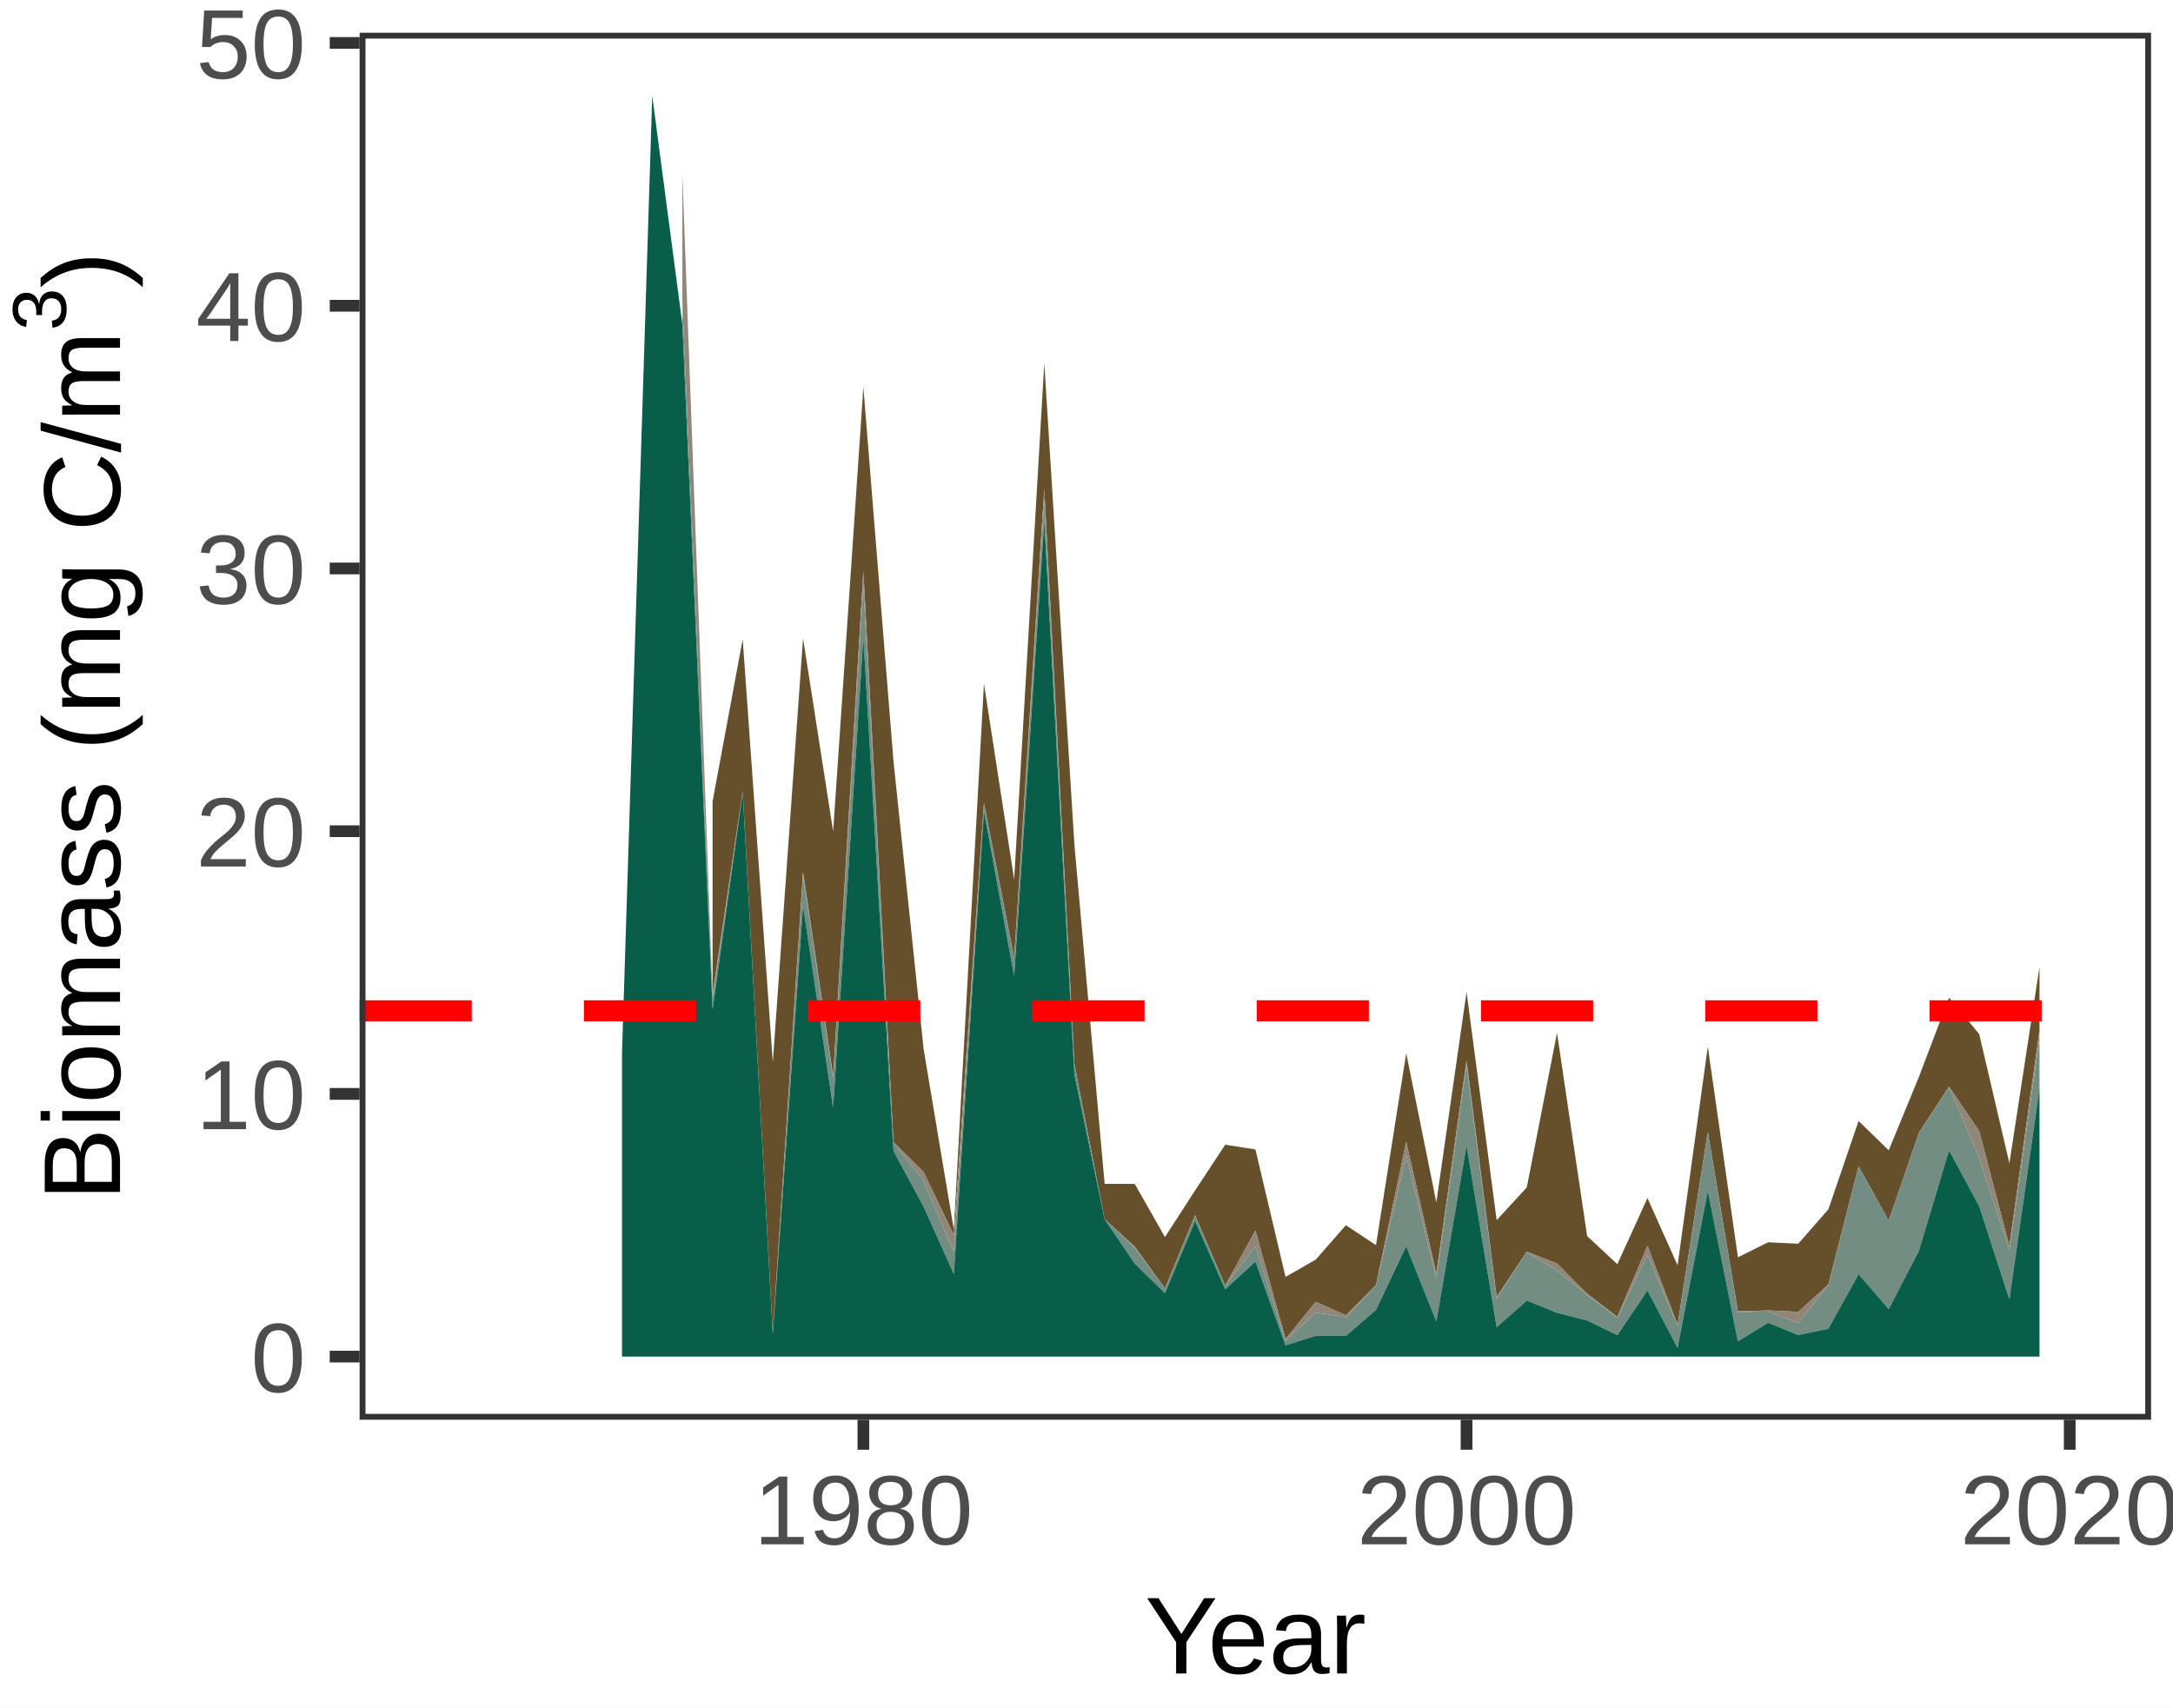
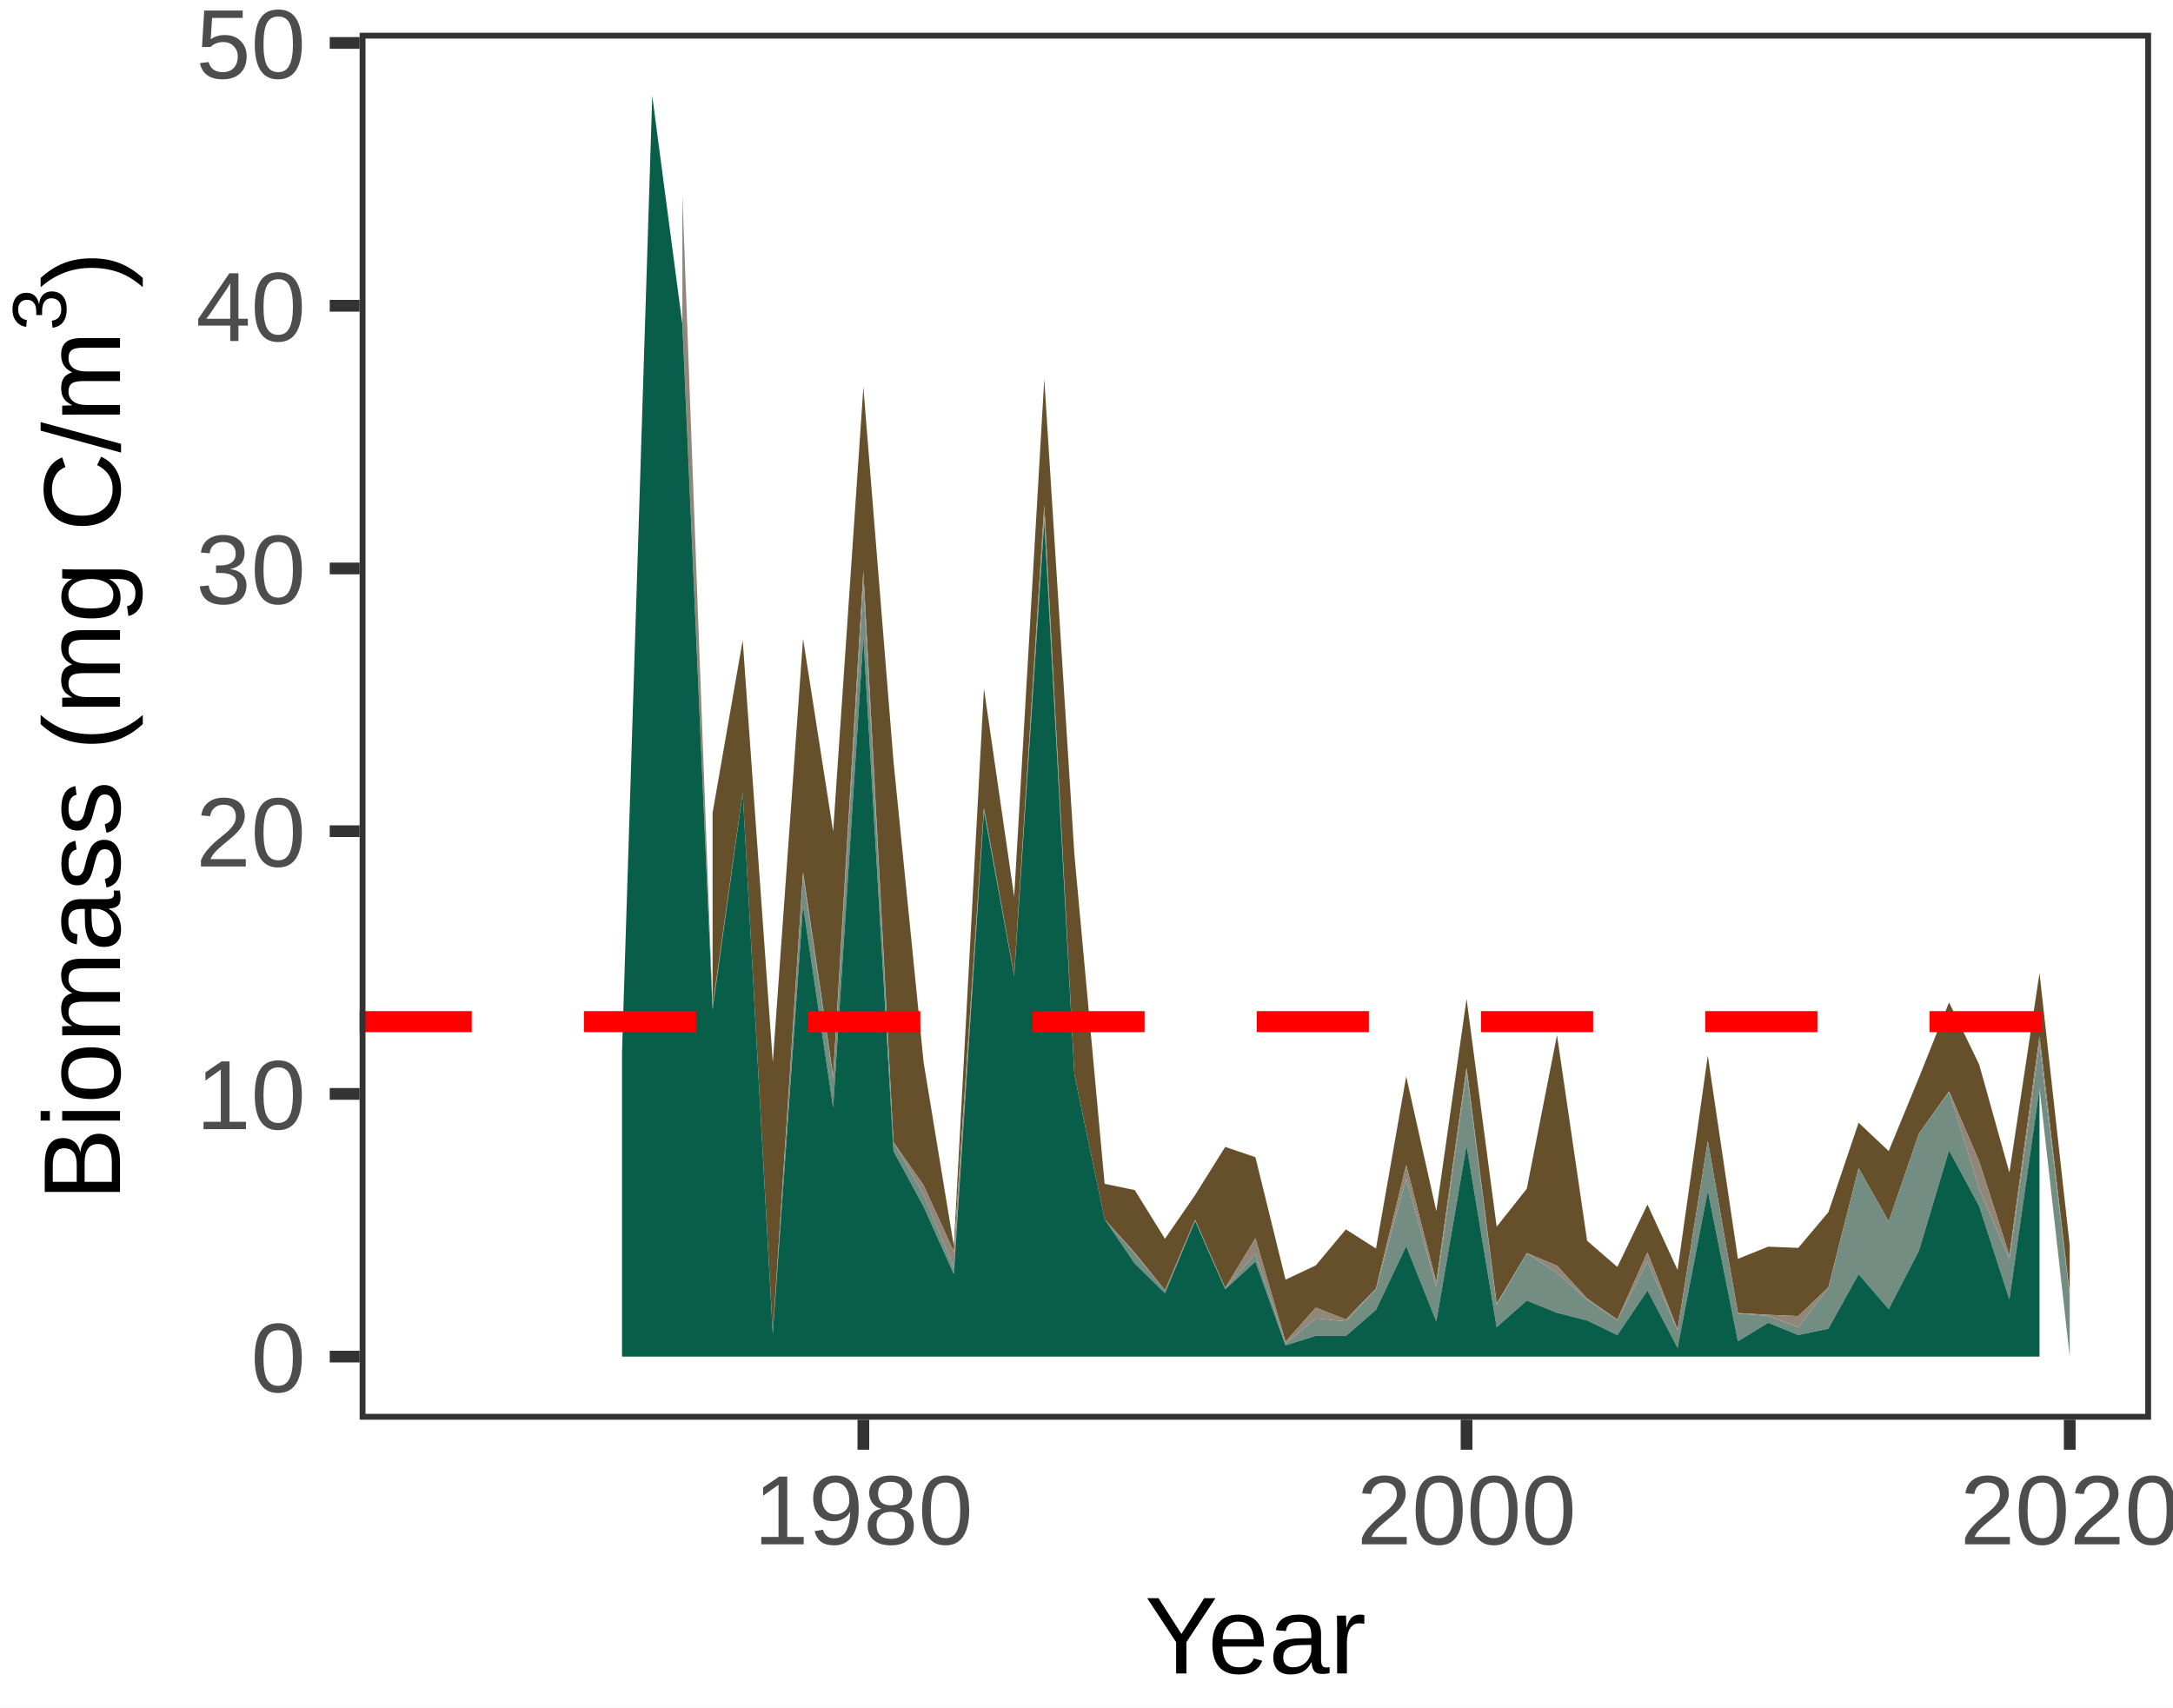
<svg xmlns="http://www.w3.org/2000/svg" class="svglite" width="198.43pt" height="155.91pt" viewBox="0 0 198.43 155.91">
  <defs>
    <style type="text/css">
    .svglite line, .svglite polyline, .svglite polygon, .svglite path, .svglite rect, .svglite circle {
      fill: none;
      stroke: #000000;
      stroke-linecap: round;
      stroke-linejoin: round;
      stroke-miterlimit: 10.00;
    }
  </style>
  </defs>
  <rect width="100%" height="100%" style="stroke: none; fill: #FFFFFF;" />
  <defs>
    <clipPath id="cpMC4wMHwxOTguNDN8MC4wMHwxNTUuOTE=">
      <rect x="0.00" y="0.00" width="198.43" height="155.91" />
    </clipPath>
  </defs>
  <g clip-path="url(#cpMC4wMHwxOTguNDN8MC4wMHwxNTUuOTE=)">
    <rect x="0.00" y="0.00" width="198.43" height="155.91" style="stroke-width: 1.07; stroke: #FFFFFF; fill: #FFFFFF;" />
  </g>
  <defs>
    <clipPath id="cpMzIuODR8MTk2LjQzfDIuOTl8MTI5LjY0">
      <rect x="32.84" y="2.99" width="163.59" height="126.65" />
    </clipPath>
  </defs>
  <g clip-path="url(#cpMzIuODR8MTk2LjQzfDIuOTl8MTI5LjY0)">
    <rect x="32.84" y="2.99" width="163.59" height="126.65" style="stroke-width: 1.07; stroke: none; fill: #FFFFFF;" />
-     <polygon points="65.07,73.18 67.82,58.37 70.57,97.01 73.33,58.29 76.08,75.92 78.84,35.36 81.59,69.51 84.34,95.79 87.10,112.27 89.85,62.43 92.61,80.31 95.36,33.15 98.11,77.12 100.87,108.10 103.62,108.11 106.38,112.96 109.13,108.71 111.88,104.53 114.64,104.96 117.39,116.60 120.15,115.02 122.90,111.88 125.65,113.70 128.41,96.17 131.16,109.80 133.92,90.58 136.67,111.42 139.42,108.43 142.18,94.32 144.93,112.87 147.69,115.44 150.44,109.40 153.19,115.54 155.95,95.57 158.70,114.81 161.46,113.44 164.21,113.57 166.96,110.43 169.72,102.36 172.47,105.04 175.23,98.33 177.98,91.10 180.73,94.42 183.49,106.22 186.24,88.29 186.24,94.07 183.49,113.78 180.73,103.29 177.98,99.23 175.23,103.44 172.47,111.47 169.72,106.51 166.96,117.30 164.21,119.79 161.46,119.66 158.70,119.75 155.95,103.37 153.19,120.97 150.44,113.76 147.69,120.25 144.93,118.14 142.18,115.38 139.42,114.30 136.67,118.44 133.92,96.86 131.16,116.30 128.41,104.27 125.65,117.35 122.90,120.11 120.15,118.88 117.39,122.27 114.64,112.36 111.88,117.40 109.13,110.97 106.38,117.66 103.62,113.84 100.87,111.33 98.11,97.19 95.36,44.66 92.61,87.48 89.85,73.34 87.10,112.79 84.34,107.02 81.59,104.31 78.84,52.16 76.08,98.24 73.33,79.63 70.57,121.73 67.82,72.28 65.07,90.82 " style="stroke-width: 0.00; stroke: none; fill: #664F2B;" />
-     <polyline points="65.07,73.18 67.82,58.37 70.57,97.01 73.33,58.29 76.08,75.92 78.84,35.36 81.59,69.51 84.34,95.79 87.10,112.27 89.85,62.43 92.61,80.31 95.36,33.15 98.11,77.12 100.87,108.10 103.62,108.11 106.38,112.96 109.13,108.71 111.88,104.53 114.64,104.96 117.39,116.60 120.15,115.02 122.90,111.88 125.65,113.70 128.41,96.17 131.16,109.80 133.92,90.58 136.67,111.42 139.42,108.43 142.18,94.32 144.93,112.87 147.69,115.44 150.44,109.40 153.19,115.54 155.95,95.57 158.70,114.81 161.46,113.44 164.21,113.57 166.96,110.43 169.72,102.36 172.47,105.04 175.23,98.33 177.98,91.10 180.73,94.42 183.49,106.22 186.24,88.29 " style="stroke-width: 1.07; stroke: none;" />
-     <polygon points="62.31,15.87 65.07,90.82 67.82,72.28 70.57,121.73 73.33,79.63 76.08,98.24 78.84,52.16 81.59,104.31 84.34,107.02 87.10,112.79 89.85,73.34 92.61,87.48 95.36,44.66 98.11,97.19 100.87,111.33 103.62,113.84 106.38,117.66 109.13,110.97 111.88,117.40 114.64,112.36 117.39,122.27 120.15,118.88 122.90,120.11 125.65,117.35 128.41,104.27 131.16,116.30 133.92,96.86 136.67,118.44 139.42,114.30 142.18,115.38 144.93,118.14 147.69,120.25 150.44,113.76 153.19,120.97 155.95,103.37 158.70,119.75 161.46,119.66 164.21,119.79 166.96,117.30 169.72,106.51 172.47,111.47 175.23,103.44 177.98,99.23 180.73,103.29 183.49,113.78 186.24,94.07 186.24,94.82 183.49,114.15 180.73,105.76 177.98,99.26 175.23,103.45 172.47,111.47 169.72,106.52 166.96,117.35 164.21,120.81 161.46,119.77 158.70,119.80 155.95,103.39 153.19,121.03 150.44,114.59 147.69,120.31 144.93,118.26 142.18,116.01 139.42,114.33 136.67,118.54 133.92,97.25 131.16,116.73 128.41,105.51 125.65,117.39 122.90,120.28 120.15,119.86 117.39,122.43 114.64,113.79 111.88,117.41 109.13,110.99 106.38,117.67 103.62,113.92 100.87,111.33 98.11,97.19 95.36,45.70 92.61,87.50 89.85,73.42 87.10,114.30 84.34,107.85 81.59,104.32 78.84,53.37 76.08,98.40 73.33,79.95 70.57,121.73 67.82,72.28 65.07,91.13 62.31,27.53 " style="stroke-width: 0.00; stroke: none; fill: #928678;" />
-     <polyline points="62.31,15.87 65.07,90.82 67.82,72.28 70.57,121.73 73.33,79.63 76.08,98.24 78.84,52.16 81.59,104.31 84.34,107.02 87.10,112.79 89.85,73.34 92.61,87.48 95.36,44.66 98.11,97.19 100.87,111.33 103.62,113.84 106.38,117.66 109.13,110.97 111.88,117.40 114.64,112.36 117.39,122.27 120.15,118.88 122.90,120.11 125.65,117.35 128.41,104.27 131.16,116.30 133.92,96.86 136.67,118.44 139.42,114.30 142.18,115.38 144.93,118.14 147.69,120.25 150.44,113.76 153.19,120.97 155.95,103.37 158.70,119.75 161.46,119.66 164.21,119.79 166.96,117.30 169.72,106.51 172.47,111.47 175.23,103.44 177.98,99.23 180.73,103.29 183.49,113.78 186.24,94.07 " style="stroke-width: 1.07; stroke: none;" />
-     <polygon points="62.31,27.53 65.07,91.13 67.82,72.28 70.57,121.73 73.33,79.95 76.08,98.40 78.84,53.37 81.59,104.32 84.34,107.85 87.10,114.30 89.85,73.42 92.61,87.50 95.36,45.70 98.11,97.19 100.87,111.33 103.62,113.92 106.38,117.67 109.13,110.99 111.88,117.41 114.64,113.79 117.39,122.43 120.15,119.86 122.90,120.28 125.65,117.39 128.41,105.51 131.16,116.73 133.92,97.25 136.67,118.54 139.42,114.33 142.18,116.01 144.93,118.26 147.69,120.31 150.44,114.59 153.19,121.03 155.95,103.39 158.70,119.80 161.46,119.77 164.21,120.81 166.96,117.35 169.72,106.52 172.47,111.47 175.23,103.45 177.98,99.26 180.73,105.76 183.49,114.15 186.24,94.82 186.24,99.37 183.49,118.66 180.73,110.14 177.98,105.05 175.23,114.21 172.47,119.54 169.72,116.35 166.96,121.33 164.21,121.91 161.46,120.79 158.70,122.48 155.95,108.74 153.19,123.08 150.44,117.84 147.69,121.92 144.93,120.58 142.18,119.88 139.42,118.76 136.67,121.19 133.92,104.60 131.16,120.67 128.41,113.79 125.65,119.61 122.90,121.99 120.15,121.98 117.39,122.85 114.64,115.20 111.88,117.73 109.13,111.49 106.38,118.09 103.62,115.38 100.87,111.34 98.11,98.14 95.36,47.62 92.61,89.14 89.85,74.08 87.10,116.34 84.34,110.19 81.59,105.11 78.84,58.17 76.08,101.15 73.33,82.69 70.57,121.84 67.82,72.39 65.07,92.19 62.31,29.60 " style="stroke-width: 0.00; stroke: none; fill: #748D83;" />
-     <polyline points="62.31,27.53 65.07,91.13 67.82,72.28 70.57,121.73 73.33,79.95 76.08,98.40 78.84,53.37 81.59,104.32 84.34,107.85 87.10,114.30 89.85,73.42 92.61,87.50 95.36,45.70 98.11,97.19 100.87,111.33 103.62,113.92 106.38,117.67 109.13,110.99 111.88,117.41 114.64,113.79 117.39,122.43 120.15,119.86 122.90,120.28 125.65,117.39 128.41,105.51 131.16,116.73 133.92,97.25 136.67,118.54 139.42,114.33 142.18,116.01 144.93,118.26 147.69,120.31 150.44,114.59 153.19,121.03 155.95,103.39 158.70,119.80 161.46,119.77 164.21,120.81 166.96,117.35 169.72,106.52 172.47,111.47 175.23,103.45 177.98,99.26 180.73,105.76 183.49,114.15 186.24,94.82 " style="stroke-width: 1.07; stroke: none;" />
+     <polygon points="65.07,74.23 67.82,58.47 70.57,97.01 73.33,58.32 76.08,75.92 78.84,35.36 81.59,69.51 84.34,97.00 87.10,113.78 89.85,62.87 92.61,81.89 95.36,34.60 98.11,78.05 100.87,108.10 103.62,108.67 106.38,113.12 109.13,109.13 111.88,104.73 114.64,105.67 117.39,116.85 120.15,115.55 122.90,112.26 125.65,114.01 128.41,98.29 131.16,110.60 133.92,91.21 136.67,112.02 139.42,108.55 142.18,94.52 144.93,113.30 147.69,115.69 150.44,109.99 153.19,115.97 155.95,96.39 158.70,114.95 161.46,113.84 164.21,113.95 166.96,110.69 169.72,102.52 172.47,105.11 175.23,98.40 177.98,91.53 180.73,97.20 183.49,107.07 186.24,88.85 189.00,113.73 189.00,118.11 186.24,94.63 183.49,114.63 180.73,106.06 177.98,99.66 175.23,103.51 172.47,111.54 169.72,106.67 166.96,117.56 164.21,120.18 161.46,120.06 158.70,119.90 155.95,104.19 153.19,121.40 150.44,114.35 147.69,120.50 144.93,118.57 142.18,115.58 139.42,114.42 136.67,119.04 133.92,97.49 131.16,117.10 128.41,106.39 125.65,117.66 122.90,120.49 120.15,119.41 117.39,122.52 114.64,113.07 111.88,117.61 109.13,111.38 106.38,117.82 103.62,114.39 100.87,111.34 98.11,98.12 95.36,46.11 92.61,89.06 89.85,73.78 87.10,114.30 84.34,108.23 81.59,104.31 78.84,52.17 76.08,98.24 73.33,79.66 70.57,121.73 67.82,72.37 65.07,91.87 " style="stroke-width: 0.00; stroke: none; fill: #664F2B;" />
+     <polyline points="65.07,74.23 67.82,58.47 70.57,97.01 73.33,58.32 76.08,75.92 78.84,35.36 81.59,69.51 84.34,97.00 87.10,113.78 89.85,62.87 92.61,81.89 95.36,34.60 98.11,78.05 100.87,108.10 103.62,108.67 106.38,113.12 109.13,109.13 111.88,104.73 114.64,105.67 117.39,116.85 120.15,115.55 122.90,112.26 125.65,114.01 128.41,98.29 131.16,110.60 133.92,91.21 136.67,112.02 139.42,108.55 142.18,94.52 144.93,113.30 147.69,115.69 150.44,109.99 153.19,115.97 155.95,96.39 158.70,114.95 161.46,113.84 164.21,113.95 166.96,110.69 169.72,102.52 172.47,105.11 175.23,98.40 177.98,91.53 180.73,97.20 183.49,107.07 186.24,88.85 189.00,113.73 " style="stroke-width: 1.07; stroke: none;" />
+     <polygon points="62.31,17.75 65.07,91.87 67.82,72.37 70.57,121.73 73.33,79.66 76.08,98.24 78.84,52.17 81.59,104.31 84.34,108.23 87.10,114.30 89.85,73.78 92.61,89.06 95.36,46.11 98.11,98.12 100.87,111.34 103.62,114.39 106.38,117.82 109.13,111.38 111.88,117.61 114.64,113.07 117.39,122.52 120.15,119.41 122.90,120.49 125.65,117.66 128.41,106.39 131.16,117.10 133.92,97.49 136.67,119.04 139.42,114.42 142.18,115.58 144.93,118.57 147.69,120.50 150.44,114.35 153.19,121.40 155.95,104.19 158.70,119.90 161.46,120.06 164.21,120.18 166.96,117.56 169.72,106.67 172.47,111.54 175.23,103.51 177.98,99.66 180.73,106.06 183.49,114.63 186.24,94.63 189.00,118.11 189.00,118.33 186.24,95.38 183.49,115.00 180.73,108.53 177.98,99.70 175.23,103.51 172.47,111.54 169.72,106.67 166.96,117.61 164.21,121.20 161.46,120.17 158.70,119.94 155.95,104.21 153.19,121.46 150.44,115.19 147.69,120.56 144.93,118.69 142.18,116.22 139.42,114.44 136.67,119.14 133.92,97.88 131.16,117.53 128.41,107.63 125.65,117.70 122.90,120.66 120.15,120.39 117.39,122.68 114.64,114.50 111.88,117.61 109.13,111.41 106.38,117.83 103.62,114.47 100.87,111.34 98.11,98.12 95.36,47.15 92.61,89.08 89.85,73.86 87.10,115.81 84.34,109.07 81.59,104.32 78.84,53.38 76.08,98.40 73.33,79.98 70.57,121.73 67.82,72.38 65.07,92.19 62.31,29.41 " style="stroke-width: 0.00; stroke: none; fill: #928678;" />
+     <polyline points="62.31,17.75 65.07,91.87 67.82,72.37 70.57,121.73 73.33,79.66 76.08,98.24 78.84,52.17 81.59,104.31 84.34,108.23 87.10,114.30 89.85,73.78 92.61,89.06 95.36,46.11 98.11,98.12 100.87,111.34 103.62,114.39 106.38,117.82 109.13,111.38 111.88,117.61 114.64,113.07 117.39,122.52 120.15,119.41 122.90,120.49 125.65,117.66 128.41,106.39 131.16,117.10 133.92,97.49 136.67,119.04 139.42,114.42 142.18,115.58 144.93,118.57 147.69,120.50 150.44,114.35 153.19,121.40 155.95,104.19 158.70,119.90 161.46,120.06 164.21,120.18 166.96,117.56 169.72,106.67 172.47,111.54 175.23,103.51 177.98,99.66 180.73,106.06 183.49,114.63 186.24,94.63 189.00,118.11 " style="stroke-width: 1.07; stroke: none;" />
+     <polygon points="62.31,29.41 65.07,92.19 67.82,72.38 70.57,121.73 73.33,79.98 76.08,98.40 78.84,53.38 81.59,104.32 84.34,109.07 87.10,115.81 89.85,73.86 92.61,89.08 95.36,47.15 98.11,98.12 100.87,111.34 103.62,114.47 106.38,117.83 109.13,111.41 111.88,117.61 114.64,114.50 117.39,122.68 120.15,120.39 122.90,120.66 125.65,117.70 128.41,107.63 131.16,117.53 133.92,97.88 136.67,119.14 139.42,114.44 142.18,116.22 144.93,118.69 147.69,120.56 150.44,115.19 153.19,121.46 155.95,104.21 158.70,119.94 161.46,120.17 164.21,121.20 166.96,117.61 169.72,106.67 172.47,111.54 175.23,103.51 177.98,99.70 180.73,108.53 183.49,115.00 186.24,95.38 189.00,118.33 189.00,123.88 186.24,99.37 183.49,118.66 180.73,110.14 177.98,105.05 175.23,114.21 172.47,119.54 169.72,116.35 166.96,121.33 164.21,121.91 161.46,120.79 158.70,122.48 155.95,108.74 153.19,123.08 150.44,117.84 147.69,121.92 144.93,120.58 142.18,119.88 139.42,118.76 136.67,121.19 133.92,104.60 131.16,120.67 128.41,113.79 125.65,119.61 122.90,121.99 120.15,121.98 117.39,122.85 114.64,115.20 111.88,117.73 109.13,111.49 106.38,118.09 103.62,115.38 100.87,111.34 98.11,98.14 95.36,47.62 92.61,89.14 89.85,74.08 87.10,116.34 84.34,110.19 81.59,105.11 78.84,58.17 76.08,101.15 73.33,82.69 70.57,121.84 67.82,72.39 65.07,92.19 62.31,29.60 " style="stroke-width: 0.00; stroke: none; fill: #748D83;" />
+     <polyline points="62.31,29.41 65.07,92.19 67.82,72.38 70.57,121.73 73.33,79.98 76.08,98.40 78.84,53.38 81.59,104.32 84.34,109.07 87.10,115.81 89.85,73.86 92.61,89.08 95.36,47.15 98.11,98.12 100.87,111.34 103.62,114.47 106.38,117.83 109.13,111.41 111.88,117.61 114.64,114.50 117.39,122.68 120.15,120.39 122.90,120.66 125.65,117.70 128.41,107.63 131.16,117.53 133.92,97.88 136.67,119.14 139.42,114.44 142.18,116.22 144.93,118.69 147.69,120.56 150.44,115.19 153.19,121.46 155.95,104.21 158.70,119.94 161.46,120.17 164.21,121.20 166.96,117.61 169.72,106.67 172.47,111.54 175.23,103.51 177.98,99.70 180.73,108.53 183.49,115.00 186.24,95.38 189.00,118.33 " style="stroke-width: 1.07; stroke: none;" />
    <polygon points="56.80,96.11 59.56,8.75 62.31,29.60 65.07,92.19 67.82,72.39 70.57,121.84 73.33,82.69 76.08,101.15 78.84,58.17 81.59,105.11 84.34,110.19 87.10,116.34 89.85,74.08 92.61,89.14 95.36,47.62 98.11,98.14 100.87,111.34 103.62,115.38 106.38,118.09 109.13,111.49 111.88,117.73 114.64,115.20 117.39,122.85 120.15,121.98 122.90,121.99 125.65,119.61 128.41,113.79 131.16,120.67 133.92,104.60 136.67,121.19 139.42,118.76 142.18,119.88 144.93,120.58 147.69,121.92 150.44,117.84 153.19,123.08 155.95,108.74 158.70,122.48 161.46,120.79 164.21,121.91 166.96,121.33 169.72,116.35 172.47,119.54 175.23,114.21 177.98,105.05 180.73,110.14 183.49,118.66 186.24,99.37 186.24,123.88 183.49,123.88 180.73,123.88 177.98,123.88 175.23,123.88 172.47,123.88 169.72,123.88 166.96,123.88 164.21,123.88 161.46,123.88 158.70,123.88 155.95,123.88 153.19,123.88 150.44,123.88 147.69,123.88 144.93,123.88 142.18,123.88 139.42,123.88 136.67,123.88 133.92,123.88 131.16,123.88 128.41,123.88 125.65,123.88 122.90,123.88 120.15,123.88 117.39,123.88 114.64,123.88 111.88,123.88 109.13,123.88 106.38,123.88 103.62,123.88 100.87,123.88 98.11,123.88 95.36,123.88 92.61,123.88 89.85,123.88 87.10,123.88 84.34,123.88 81.59,123.88 78.84,123.88 76.08,123.88 73.33,123.88 70.57,123.88 67.82,123.88 65.07,123.88 62.31,123.88 59.56,123.88 56.80,123.88 " style="stroke-width: 0.00; stroke: none; fill: #095E49;" />
    <polyline points="56.80,96.11 59.56,8.75 62.31,29.60 65.07,92.19 67.82,72.39 70.57,121.84 73.33,82.69 76.08,101.15 78.84,58.17 81.59,105.11 84.34,110.19 87.10,116.34 89.85,74.08 92.61,89.14 95.36,47.62 98.11,98.14 100.87,111.34 103.62,115.38 106.38,118.09 109.13,111.49 111.88,117.73 114.64,115.20 117.39,122.85 120.15,121.98 122.90,121.99 125.65,119.61 128.41,113.79 131.16,120.67 133.92,104.60 136.67,121.19 139.42,118.76 142.18,119.88 144.93,120.58 147.69,121.92 150.44,117.84 153.19,123.08 155.95,108.74 158.70,122.48 161.46,120.79 164.21,121.91 166.96,121.33 169.72,116.35 172.47,119.54 175.23,114.21 177.98,105.05 180.73,110.14 183.49,118.66 186.24,99.37 " style="stroke-width: 1.07; stroke: none;" />
-     <line x1="32.84" y1="92.30" x2="196.43" y2="92.30" style="stroke-width: 1.92; stroke: #FF0000; stroke-dasharray: 10.24,10.24; stroke-linecap: butt;" />
+     <line x1="32.84" y1="93.29" x2="196.43" y2="93.29" style="stroke-width: 1.92; stroke: #FF0000; stroke-dasharray: 10.24,10.24; stroke-linecap: butt;" />
    <rect x="32.84" y="2.99" width="163.59" height="126.65" style="stroke-width: 1.07; stroke: #333333;" />
  </g>
  <g clip-path="url(#cpMC4wMHwxOTguNDN8MC4wMHwxNTUuOTE=)">
    <text x="27.91" y="127.11" text-anchor="end" style="font-size: 9.00px; fill: #4D4D4D; font-family: Arial;" textLength="5.00px" lengthAdjust="spacingAndGlyphs">0</text>
    <text x="27.91" y="103.11" text-anchor="end" style="font-size: 9.00px; fill: #4D4D4D; font-family: Arial;" textLength="10.01px" lengthAdjust="spacingAndGlyphs">10</text>
    <text x="27.91" y="79.12" text-anchor="end" style="font-size: 9.00px; fill: #4D4D4D; font-family: Arial;" textLength="10.01px" lengthAdjust="spacingAndGlyphs">20</text>
    <text x="27.91" y="55.13" text-anchor="end" style="font-size: 9.00px; fill: #4D4D4D; font-family: Arial;" textLength="10.01px" lengthAdjust="spacingAndGlyphs">30</text>
    <text x="27.91" y="31.14" text-anchor="end" style="font-size: 9.00px; fill: #4D4D4D; font-family: Arial;" textLength="10.01px" lengthAdjust="spacingAndGlyphs">40</text>
    <text x="27.91" y="7.15" text-anchor="end" style="font-size: 9.00px; fill: #4D4D4D; font-family: Arial;" textLength="10.01px" lengthAdjust="spacingAndGlyphs">50</text>
    <polyline points="30.11,123.88 32.84,123.88 " style="stroke-width: 1.07; stroke: #333333; stroke-linecap: butt;" />
    <polyline points="30.11,99.89 32.84,99.89 " style="stroke-width: 1.07; stroke: #333333; stroke-linecap: butt;" />
    <polyline points="30.11,75.90 32.84,75.90 " style="stroke-width: 1.07; stroke: #333333; stroke-linecap: butt;" />
    <polyline points="30.11,51.91 32.84,51.91 " style="stroke-width: 1.07; stroke: #333333; stroke-linecap: butt;" />
    <polyline points="30.11,27.92 32.84,27.92 " style="stroke-width: 1.07; stroke: #333333; stroke-linecap: butt;" />
    <polyline points="30.11,3.92 32.84,3.92 " style="stroke-width: 1.07; stroke: #333333; stroke-linecap: butt;" />
    <polyline points="78.84,132.38 78.84,129.64 " style="stroke-width: 1.07; stroke: #333333; stroke-linecap: butt;" />
    <polyline points="133.92,132.38 133.92,129.64 " style="stroke-width: 1.07; stroke: #333333; stroke-linecap: butt;" />
    <polyline points="189.00,132.38 189.00,129.64 " style="stroke-width: 1.07; stroke: #333333; stroke-linecap: butt;" />
    <text x="78.84" y="141.02" text-anchor="middle" style="font-size: 9.00px; fill: #4D4D4D; font-family: Arial;" textLength="20.02px" lengthAdjust="spacingAndGlyphs">1980</text>
    <text x="133.92" y="141.02" text-anchor="middle" style="font-size: 9.00px; fill: #4D4D4D; font-family: Arial;" textLength="20.02px" lengthAdjust="spacingAndGlyphs">2000</text>
    <text x="189.00" y="141.02" text-anchor="middle" style="font-size: 9.00px; fill: #4D4D4D; font-family: Arial;" textLength="20.02px" lengthAdjust="spacingAndGlyphs">2020</text>
    <text x="114.64" y="152.81" text-anchor="middle" style="font-size: 10.00px; font-family: Arial;" textLength="20.22px" lengthAdjust="spacingAndGlyphs">Year</text>
    <text transform="translate(10.96,109.67) rotate(-90)" style="font-size: 10.00px; font-family: Arial;" textLength="79.48px" lengthAdjust="spacingAndGlyphs">Biomass (mg C/m</text>
    <text transform="translate(6.03,30.19) rotate(-90)" style="font-size: 7.00px; font-family: Arial;" textLength="3.90px" lengthAdjust="spacingAndGlyphs">3</text>
    <text transform="translate(10.96,26.29) rotate(-90)" style="font-size: 10.00px; font-family: Arial;" textLength="3.33px" lengthAdjust="spacingAndGlyphs">)</text>
  </g>
</svg>
